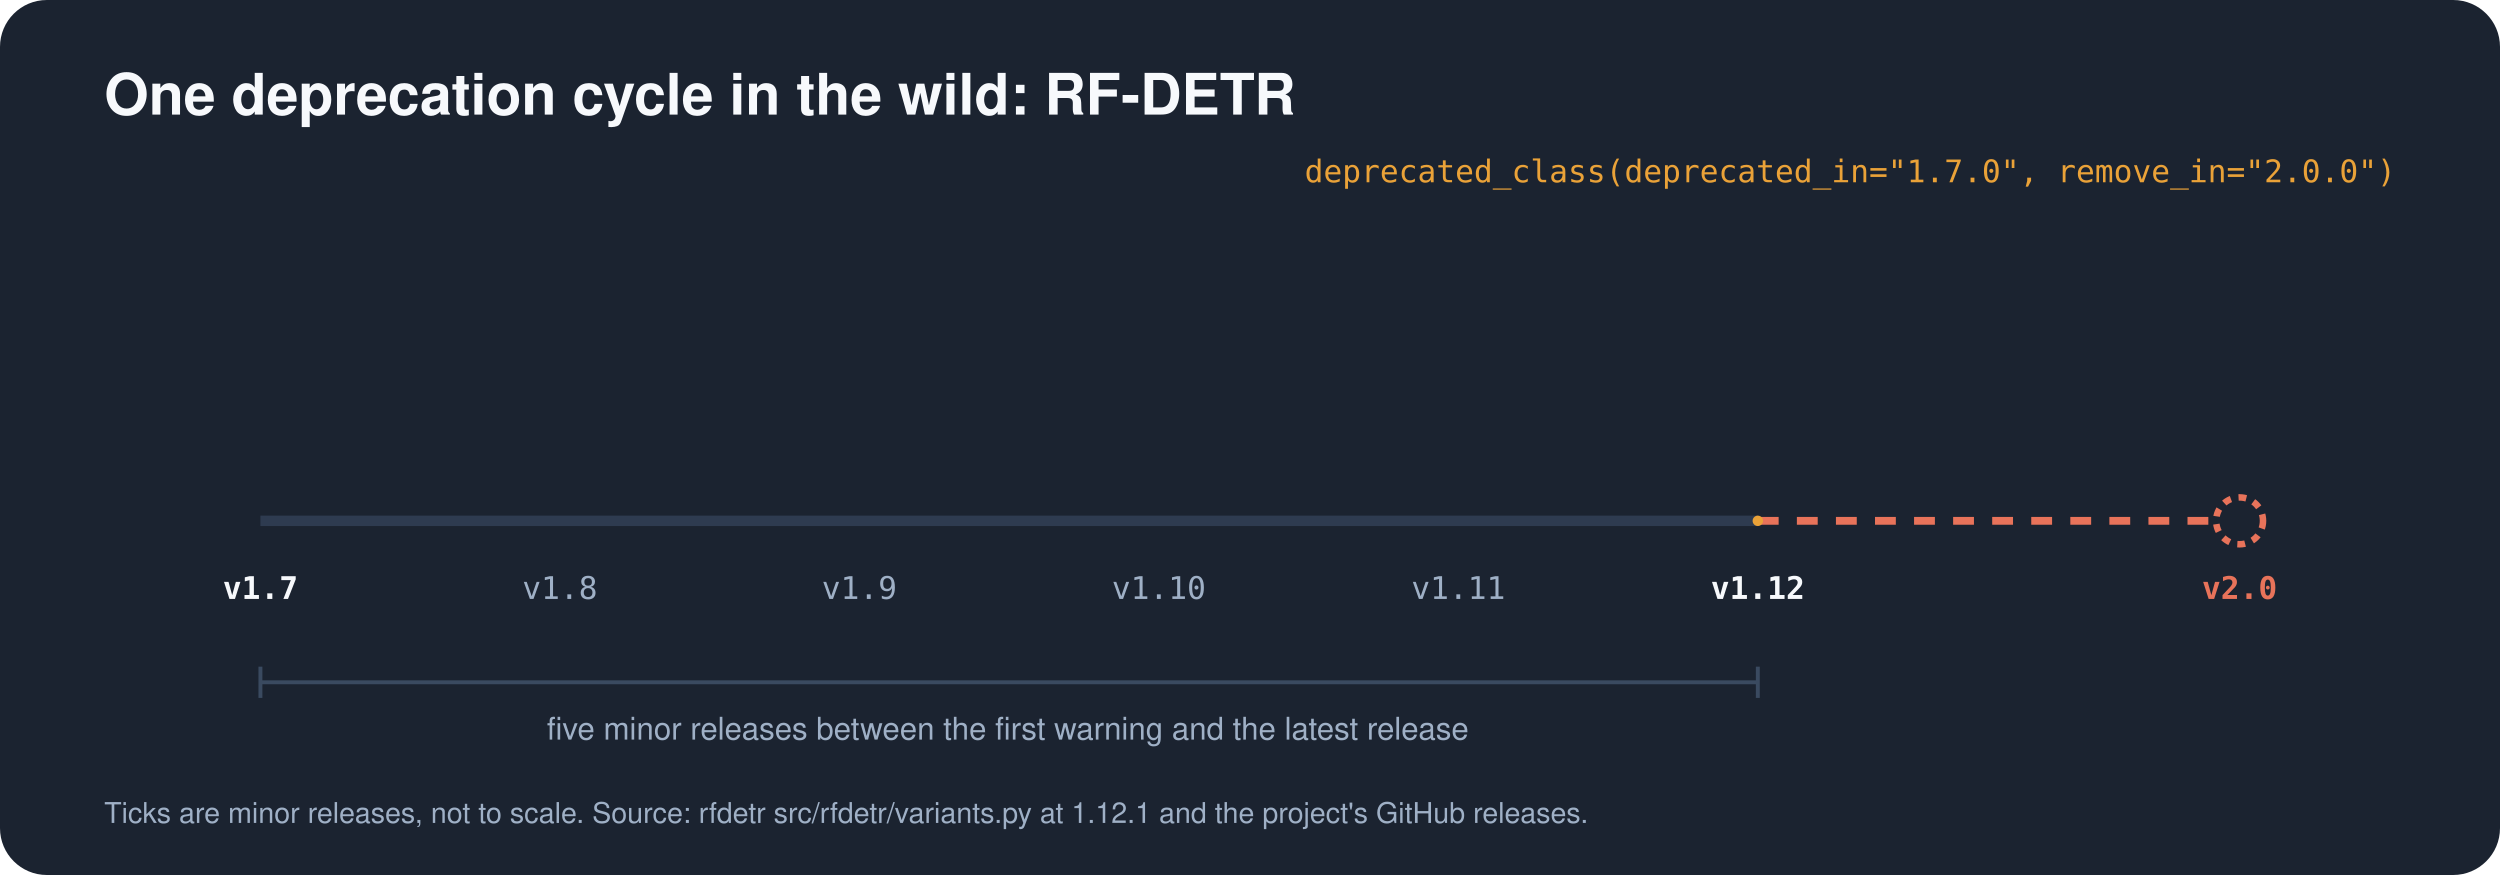
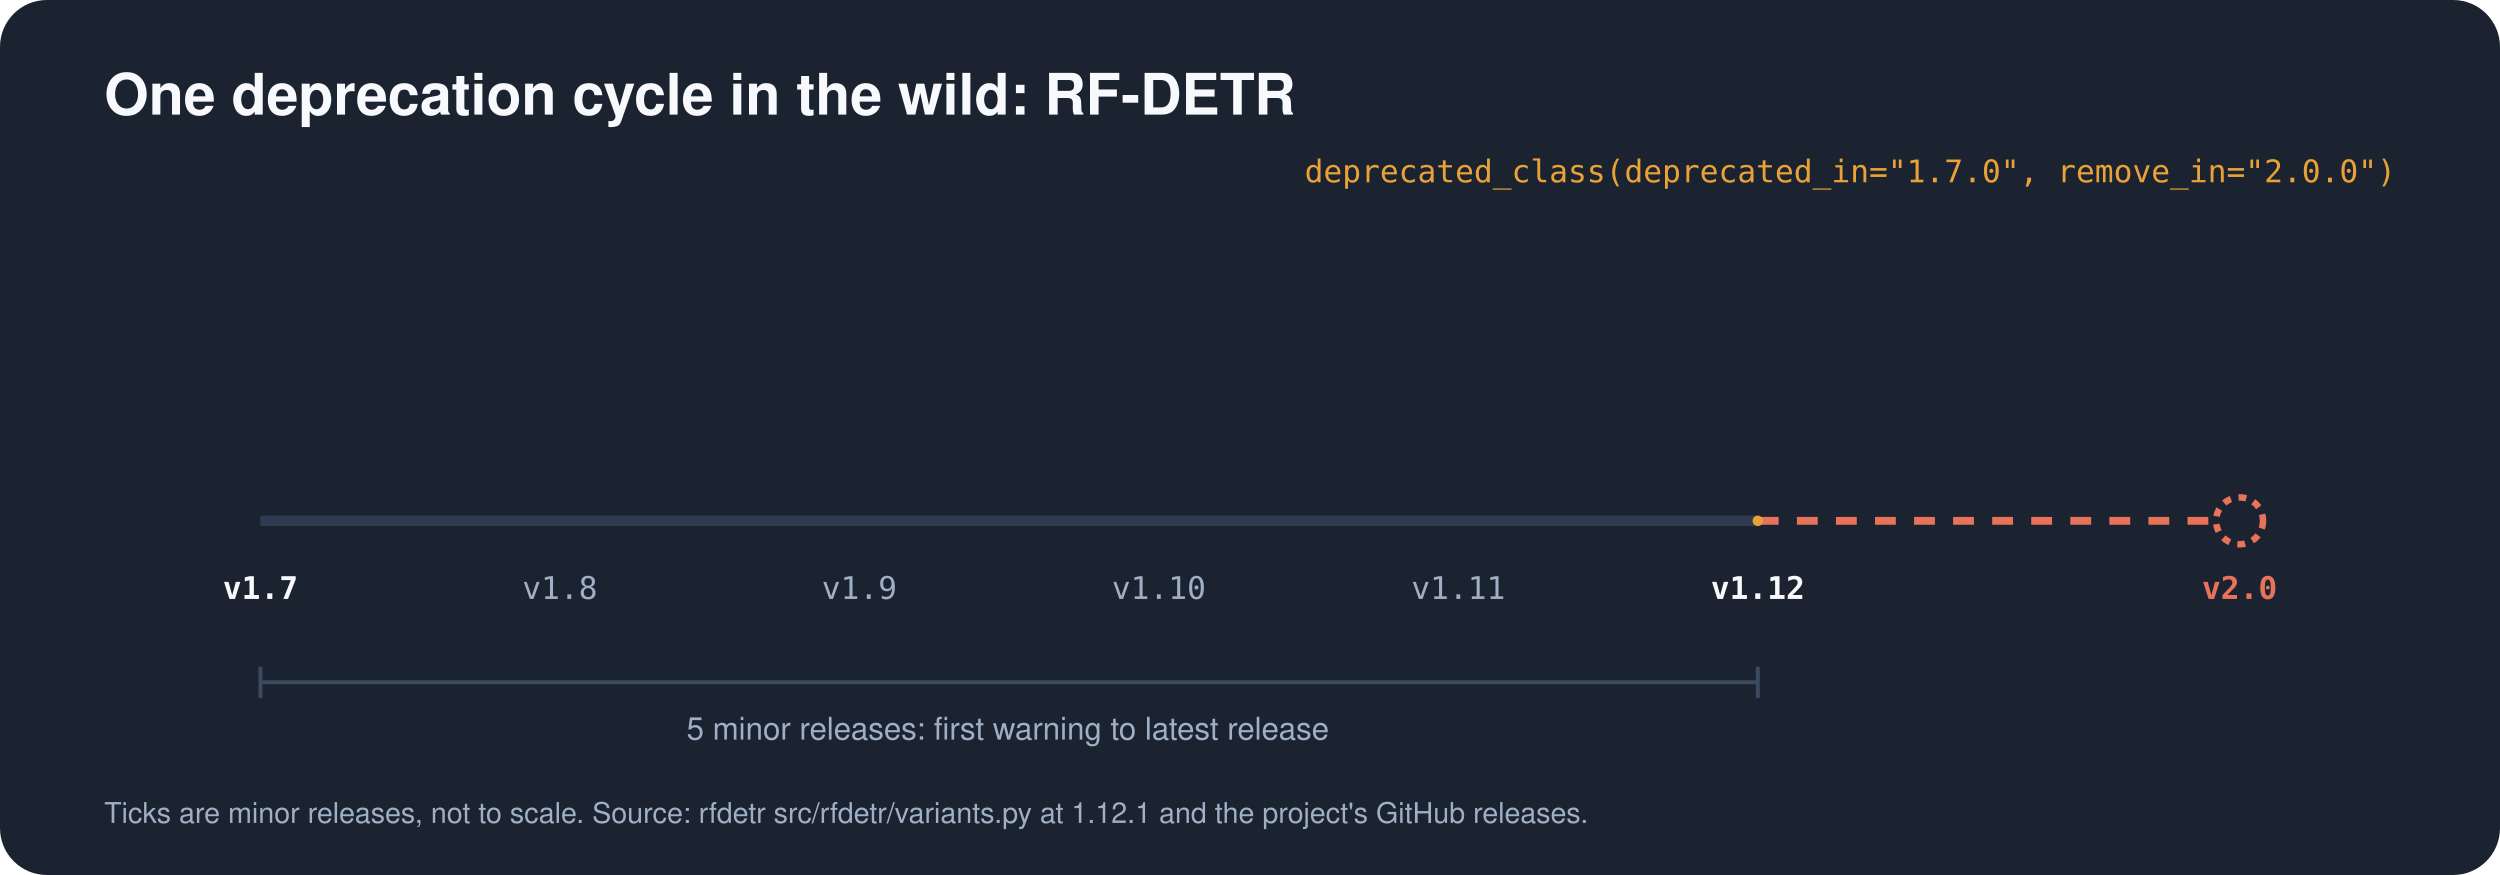
<svg xmlns="http://www.w3.org/2000/svg" viewBox="0 0 960 336" width="960" height="336" role="img" aria-labelledby="t d">
  <style>
    text { font-family: ui-sans-serif, system-ui, -apple-system, "Segoe UI", Helvetica, Arial, sans-serif; }
    .mono { font-family: ui-monospace, SFMono-Regular, Menlo, Consolas, monospace; }

    .show { opacity: 0; }
    .draw { stroke-dasharray: 575; stroke-dashoffset: 575; animation: draw 10s ease-in-out infinite; }
    .pulse { animation: pulse 10s ease-in-out infinite; }
    .n0 { animation: n0 10s ease-out infinite; }
    @keyframes n0 { 0%, 4.0% { opacity: 0 } 7.0%, 90% { opacity: 1 } 96%, 100% { opacity: 0 } }
    .n1 { animation: n1 10s ease-out infinite; }
    @keyframes n1 { 0%, 14.0% { opacity: 0 } 17.0%, 90% { opacity: 1 } 96%, 100% { opacity: 0 } }
    .n2 { animation: n2 10s ease-out infinite; }
    @keyframes n2 { 0%, 24.0% { opacity: 0 } 27.0%, 90% { opacity: 1 } 96%, 100% { opacity: 0 } }
    .n3 { animation: n3 10s ease-out infinite; }
    @keyframes n3 { 0%, 34.0% { opacity: 0 } 37.0%, 90% { opacity: 1 } 96%, 100% { opacity: 0 } }
    .n4 { animation: n4 10s ease-out infinite; }
    @keyframes n4 { 0%, 44.0% { opacity: 0 } 47.0%, 90% { opacity: 1 } 96%, 100% { opacity: 0 } }
    .n5 { animation: n5 10s ease-out infinite; }
    @keyframes n5 { 0%, 54.0% { opacity: 0 } 57.0%, 90% { opacity: 1 } 96%, 100% { opacity: 0 } }
    .cA { animation: cA 10s ease-out infinite; }
    @keyframes cA { 0%, 2.0% { opacity: 0 } 5.0%, 90% { opacity: 1 } 96%, 100% { opacity: 0 } }
    .cB { animation: cB 10s ease-out infinite; }
    @keyframes cB { 0%, 55.0% { opacity: 0 } 58.0%, 90% { opacity: 1 } 96%, 100% { opacity: 0 } }
    .cC { animation: cC 10s ease-out infinite; }
    @keyframes cC { 0%, 67.0% { opacity: 0 } 70.0%, 90% { opacity: 1 } 96%, 100% { opacity: 0 } }
    @keyframes draw { 0%, 5% { stroke-dashoffset: 575 } 55%, 90% { stroke-dashoffset: 0 } 96%, 100% { stroke-dashoffset: 575 } }
    @keyframes pulse { 0%, 62% { opacity: 0.35 } 75% { opacity: 1 } 90%, 100% { opacity: 0.35 } }
    @media (prefers-reduced-motion: reduce) { .show { animation: none !important; opacity: 1 !important; } .draw { animation: none !important; stroke-dashoffset: 0 !important; } .pulse { animation: none !important; opacity: 1 !important; } }
  </style>
  <defs>
    <marker id="ah" viewBox="0 0 10 10" refX="8" refY="5" markerWidth="7" markerHeight="7" orient="auto-start-reverse">
      <path d="M0 0 L10 5 L0 10 z" fill="#6B7F99" />
    </marker>
    <marker id="ahg" viewBox="0 0 10 10" refX="8" refY="5" markerWidth="7" markerHeight="7" orient="auto-start-reverse">
      <path d="M0 0 L10 5 L0 10 z" fill="#6FCF97" />
    </marker>
    <marker id="ahr" viewBox="0 0 10 10" refX="8" refY="5" markerWidth="7" markerHeight="7" orient="auto-start-reverse">
      <path d="M0 0 L10 5 L0 10 z" fill="#E8735A" />
    </marker>
    <marker id="aha" viewBox="0 0 10 10" refX="8" refY="5" markerWidth="7" markerHeight="7" orient="auto-start-reverse">
      <path d="M0 0 L10 5 L0 10 z" fill="#EAA238" />
    </marker>
  </defs>
  <rect width="960" height="336" rx="18" fill="#1B2330" />
  <text x="40" y="44" font-size="22" fill="#F7F9FC" font-weight="700">One deprecation cycle in the wild: RF-DETR</text>
  <text x="920" y="70" font-size="12" fill="#EAA238" text-anchor="end" class="mono">deprecated_class(deprecated_in="1.7.0", remove_in="2.0.0")</text>
  <line x1="100" y1="200" x2="675" y2="200" stroke="#2E3B50" stroke-width="4" />
  <line x1="675" y1="200" x2="860" y2="200" stroke="#E8735A" stroke-width="3" stroke-dasharray="8 7" />
  <line class="draw" x1="100" y1="200" x2="675" y2="200" stroke="#EAA238" stroke-width="4" stroke-linecap="round" />
  <g class="show n0">
    <circle cx="100" cy="200" r="9" fill="#EAA238" stroke="#EAA238" stroke-width="2.5" />
  </g>
  <text x="100" y="230" font-size="12" fill="#F7F9FC" text-anchor="middle" class="mono" font-weight="700">v1.7</text>
  <g class="show n1">
    <circle cx="215" cy="200" r="6" fill="#1B2330" stroke="#EAA238" stroke-width="2.5" />
  </g>
  <text x="215" y="230" font-size="12" fill="#9FB0C6" text-anchor="middle" class="mono">v1.8</text>
  <g class="show n2">
    <circle cx="330" cy="200" r="6" fill="#1B2330" stroke="#EAA238" stroke-width="2.5" />
  </g>
  <text x="330" y="230" font-size="12" fill="#9FB0C6" text-anchor="middle" class="mono">v1.9</text>
  <g class="show n3">
    <circle cx="445" cy="200" r="6" fill="#1B2330" stroke="#EAA238" stroke-width="2.5" />
  </g>
  <text x="445" y="230" font-size="12" fill="#9FB0C6" text-anchor="middle" class="mono">v1.10</text>
  <g class="show n4">
    <circle cx="560" cy="200" r="6" fill="#1B2330" stroke="#EAA238" stroke-width="2.5" />
  </g>
  <text x="560" y="230" font-size="12" fill="#9FB0C6" text-anchor="middle" class="mono">v1.11</text>
  <g class="show n5">
    <circle cx="675" cy="200" r="9" fill="#EAA238" stroke="#EAA238" stroke-width="2.5" />
  </g>
  <text x="675" y="230" font-size="12" fill="#F7F9FC" text-anchor="middle" class="mono" font-weight="700">v1.12</text>
  <g class="pulse">
    <circle cx="860" cy="200" r="9" fill="#1B2330" stroke="#E8735A" stroke-width="2.5" stroke-dasharray="3 3" />
  </g>
  <text x="860" y="230" font-size="12" fill="#E8735A" text-anchor="middle" class="mono" font-weight="700">v2.0</text>
  <g class="show cA">
    <rect x="40" y="92" width="250" height="62" rx="12" fill="#1F2938" stroke="#EAA238" stroke-width="1.6" />
    <text x="165.0" y="118" font-size="12.5" font-weight="700" fill="#EAA238" text-anchor="middle">v1.7.0 · 21 May 2026</text>
    <text x="165.0" y="138" font-size="11" fill="#9FB0C6" text-anchor="middle">legacy model classes start to warn</text>
    <line x1="100" y1="154" x2="100" y2="188" stroke="#EAA238" stroke-width="1.6" />
  </g>
  <g class="show cB">
    <rect x="470" y="92" width="240" height="62" rx="12" fill="#1F2938" stroke="#EAA238" stroke-width="1.6" />
    <text x="590.0" y="118" font-size="12.5" font-weight="700" fill="#EAA238" text-anchor="middle">v1.12.1 · 12 Nov 2026</text>
    <text x="590.0" y="138" font-size="11" fill="#9FB0C6" text-anchor="middle">latest release: they still import</text>
    <line x1="675" y1="154" x2="675" y2="188" stroke="#EAA238" stroke-width="1.6" />
  </g>
  <g class="show cC">
    <rect x="740" y="92" width="180" height="62" rx="12" fill="#1F2938" stroke="#E8735A" stroke-width="1.6" stroke-dasharray="6 5" />
    <text x="830.0" y="118" font-size="12.5" font-weight="700" fill="#E8735A" text-anchor="middle">v2.0.0 · planned</text>
    <text x="830.0" y="138" font-size="11" fill="#9FB0C6" text-anchor="middle">remove_in: the classes go away</text>
    <line x1="860" y1="154" x2="860" y2="188" stroke="#E8735A" stroke-width="1.6" />
  </g>
  <line x1="100" y1="262" x2="675" y2="262" stroke="#3A4A60" stroke-width="1.5" />
  <line x1="100" y1="256" x2="100" y2="268" stroke="#3A4A60" stroke-width="1.5" />
  <line x1="675" y1="256" x2="675" y2="268" stroke="#3A4A60" stroke-width="1.5" />
-   <text x="387" y="284" font-size="12" fill="#9FB0C6" text-anchor="middle">five minor releases between the first warning and the latest release</text>
+   <text x="387" y="284" font-size="12" fill="#9FB0C6" text-anchor="middle">5 minor releases: first warning to latest release</text>
  <text x="40" y="316" font-size="11" fill="#9FB0C6">Ticks are minor releases, not to scale. Source: rfdetr src/rfdetr/variants.py at 1.12.1 and the project's GitHub releases.</text>
</svg>
